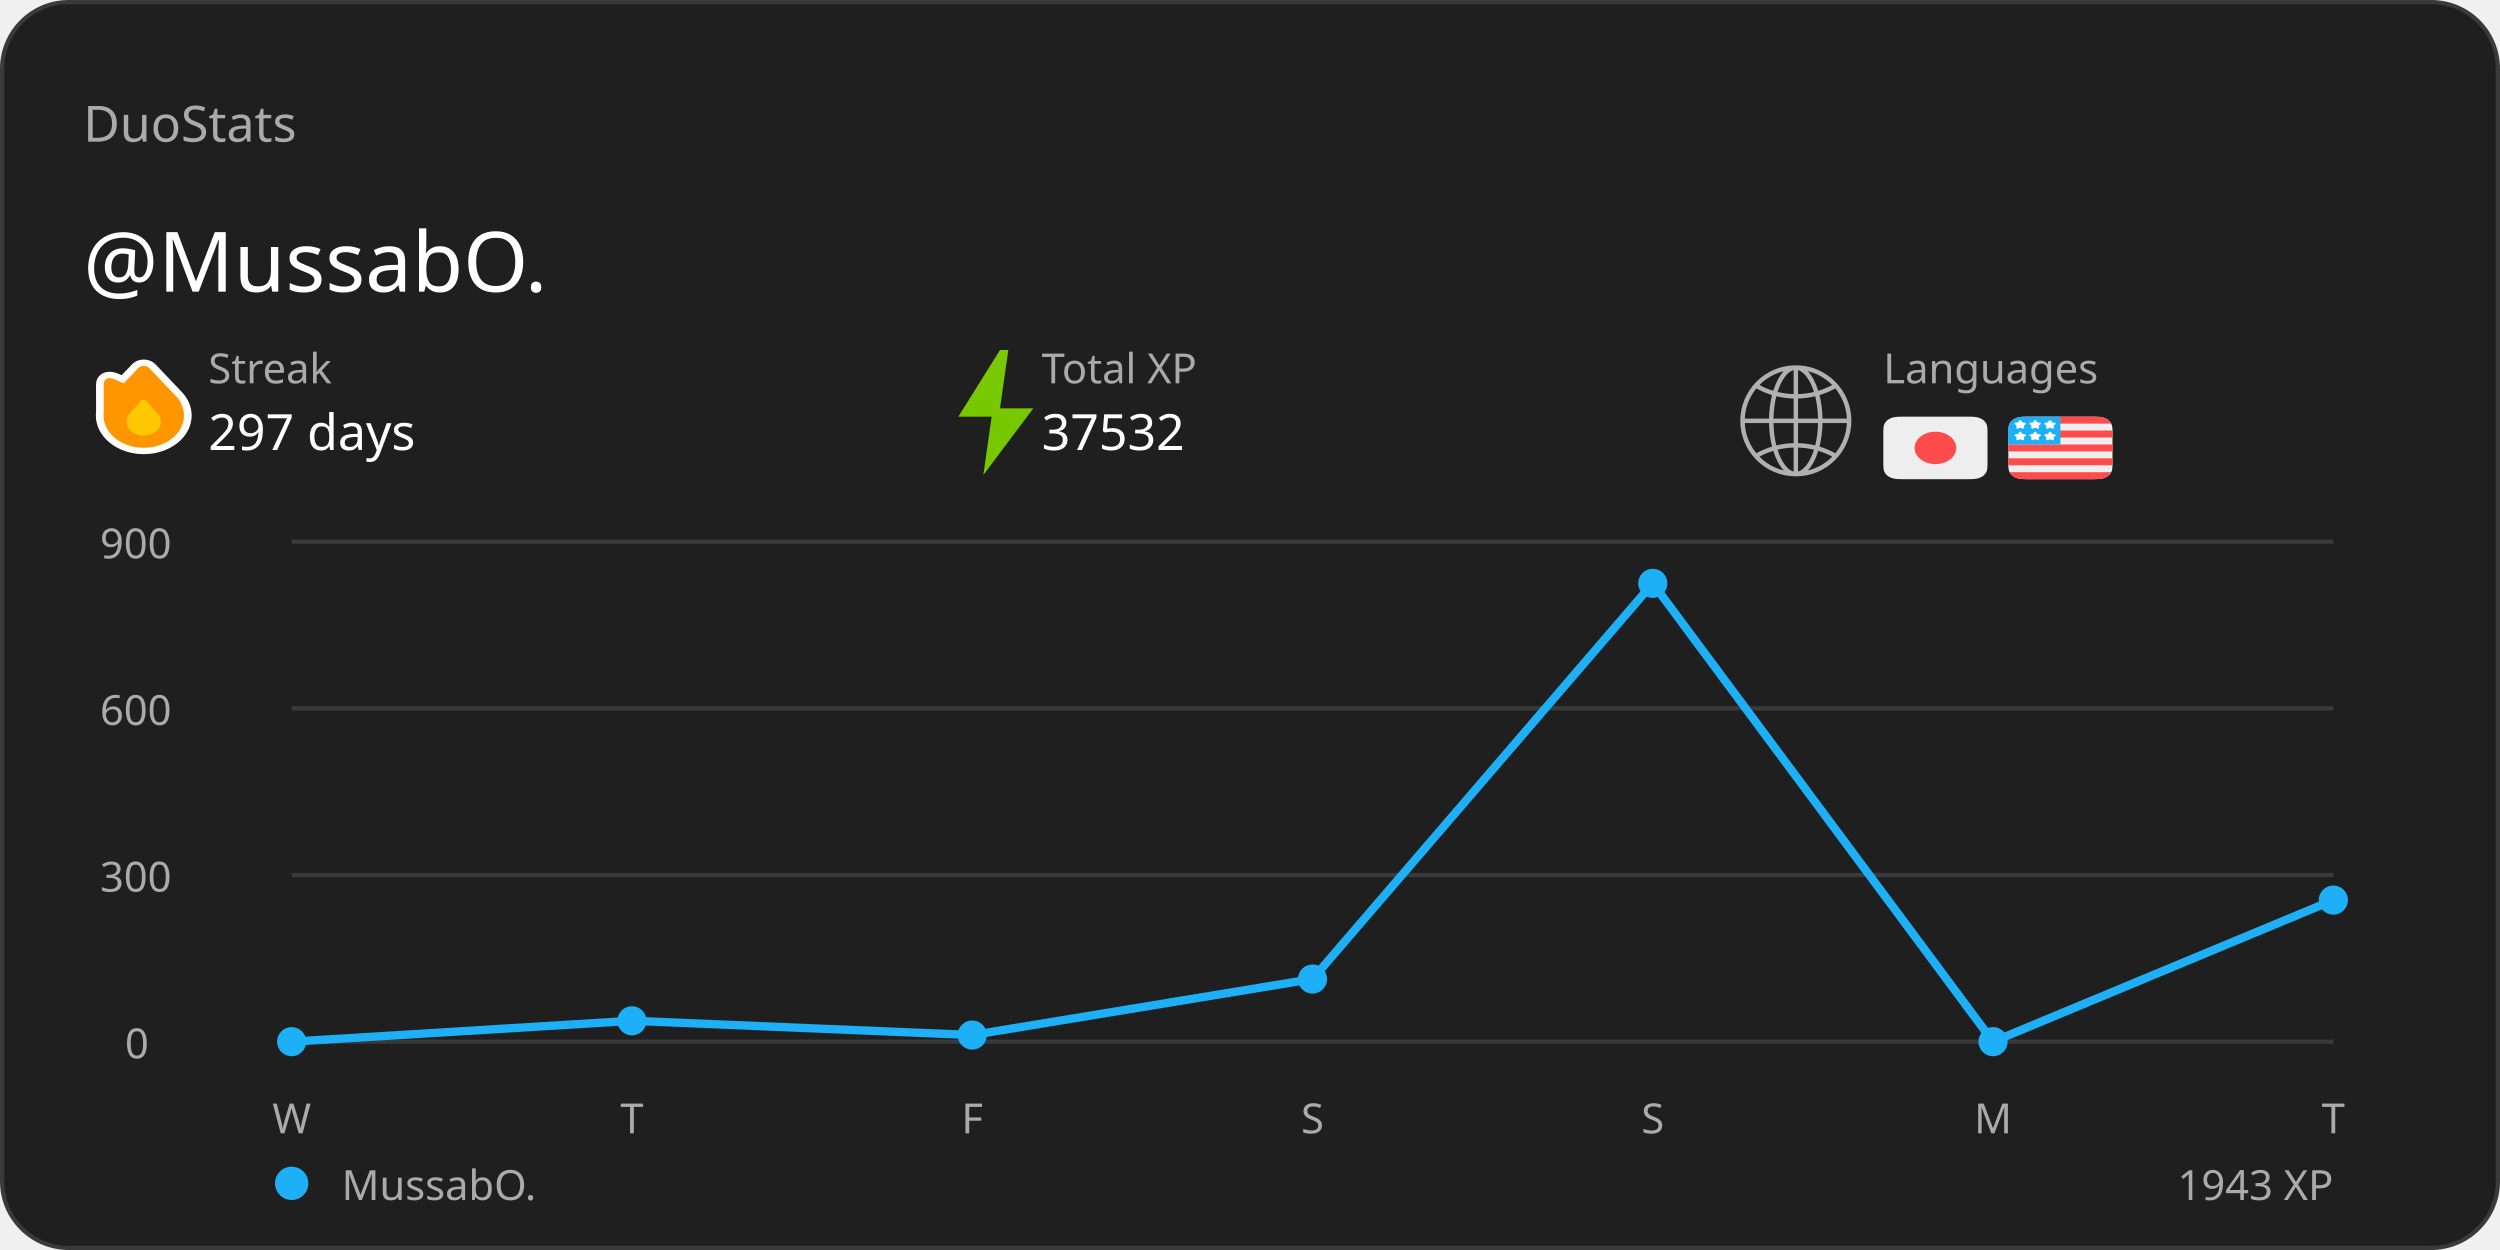
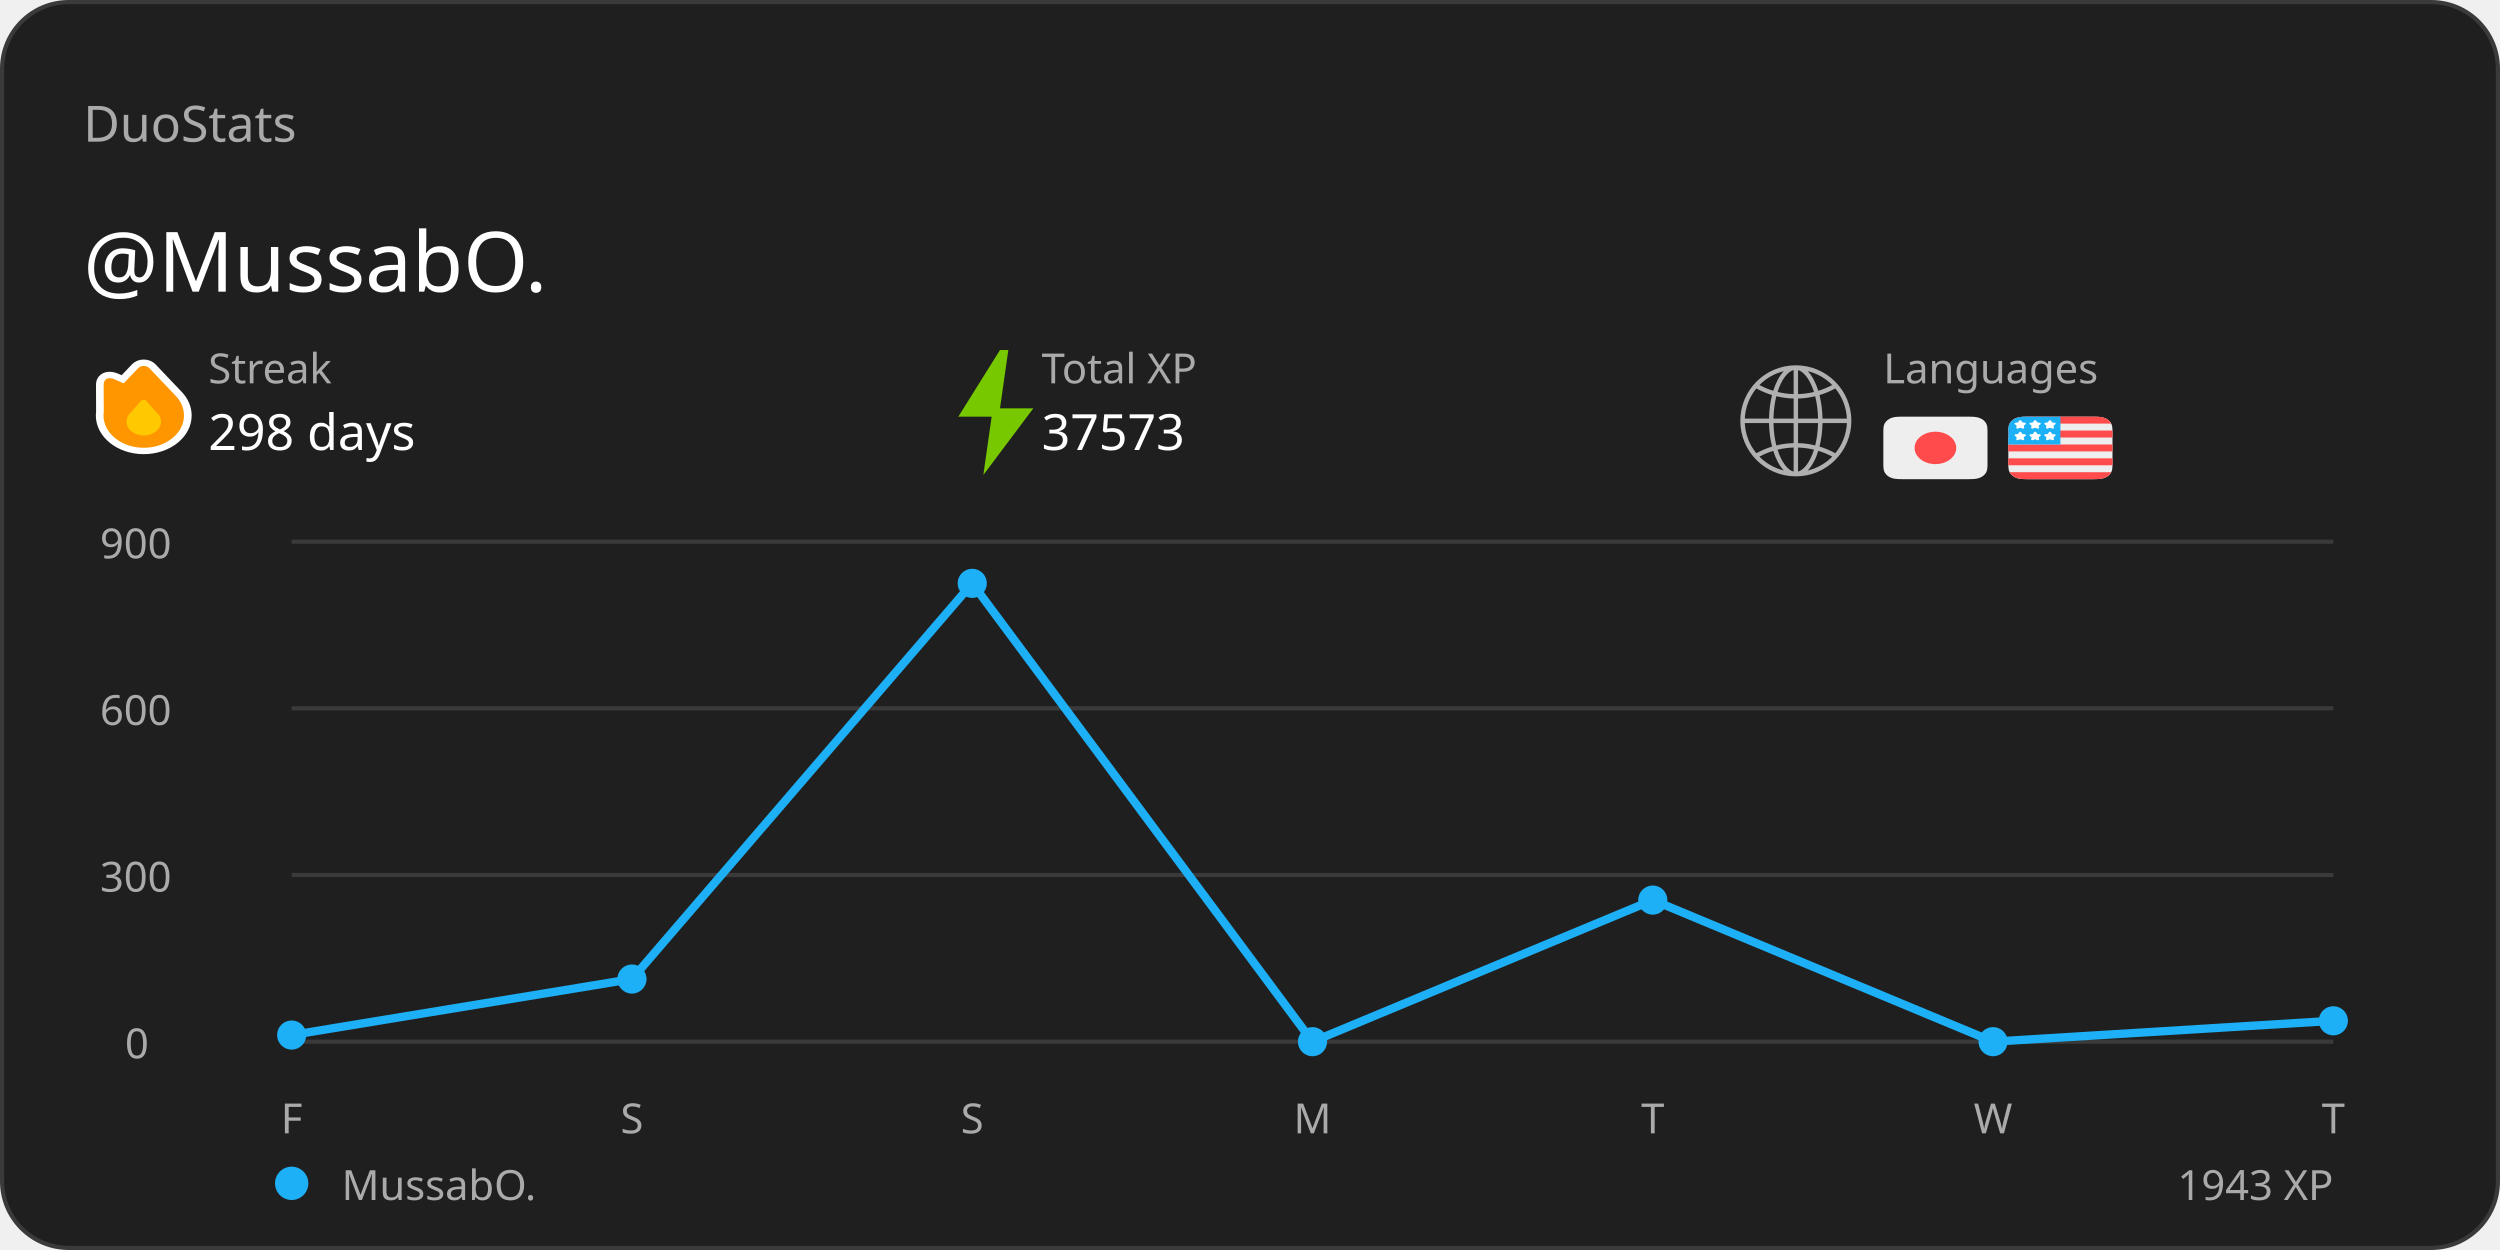
<svg xmlns="http://www.w3.org/2000/svg" width="600" height="300" viewBox="0 0 600 300">
  <rect x="0.5" y="0.5" width="599" height="299" rx="16" fill="#1F1F1F" stroke="#3A3A3A" />
  <text x="20" y="34" fill="#AAAAAA" font-size="12" font-family="DIN Round Pro, system-ui, sans-serif">DuoStats</text>
  <text x="20" y="70" fill="#FFFFFF" font-size="20" font-family="DIN Round Pro, system-ui, sans-serif">@MussabO.</text>
  <g transform="translate(23, 86) scale(0.92, 0.7666667)">
    <g id="Page-1" stroke="none" stroke-width="1" fill="none" fill-rule="evenodd">
      <g id="streak" transform="translate(1, 1)" fill-rule="nonzero">
        <g id="Group" fill="#FF9600" stroke="#FFFFFF" stroke-width="2">
          <path d="M0.068,15.675 L0.044,7.216 C0.039,5.334 1.25,3.942 3.056,4.246 C3.413,4.306 3.998,4.491 4.306,4.656 L5.997,5.561 L9.247,1.464 C9.793,0.776 10.622,0.376 11.5,0.376 C12.378,0.376 13.207,0.776 13.753,1.464 L20.523,10 C22.123,11.939 22.999,14.375 23,16.889 C23,23.034 17.843,28 11.5,28 C5.157,28 0,23.034 0,16.889 C0,16.481 0.023,16.076 0.068,15.675 Z" id="Path" />
        </g>
        <g id="Group" transform="translate(7, 11)" fill="#FFC800">
          <path d="M1.012,5.077 C1.026,5.04 1.046,5.005 1.069,4.973 L3.719,1.364 C3.893,1.127 4.17,0.987 4.464,0.987 C4.758,0.987 5.035,1.127 5.209,1.364 L7.732,4.8 C8.541,5.595 8.998,6.681 9,7.815 C9,10.208 6.985,12.148 4.5,12.148 C2.015,12.148 0,10.208 0,7.815 C0,6.776 0.38,5.823 1.012,5.077 L1.012,5.077 Z" id="Path" />
        </g>
      </g>
    </g>
  </g>
  <text x="50" y="92" fill="#AAAAAA" font-size="10" font-family="DIN Round Pro, system-ui, sans-serif">Streak</text>
-   <text x="50" y="108" fill="#FFFFFF" font-size="12" font-family="DIN Round Pro, system-ui, sans-serif">297 days</text>
+   <text x="50" y="108" fill="#FFFFFF" font-size="12" font-family="DIN Round Pro, system-ui, sans-serif">298 days</text>
  <path d="M240 84 230 100h8l-2 14 12-16h-8l2-14z" fill="#78C800" />
  <text x="250" y="92" fill="#AAAAAA" font-size="10" font-family="DIN Round Pro, system-ui, sans-serif">Total XP</text>
-   <text x="250" y="108" fill="#FFFFFF" font-size="12" font-family="DIN Round Pro, system-ui, sans-serif">37532</text>
+   <text x="250" y="108" fill="#FFFFFF" font-size="12" font-family="DIN Round Pro, system-ui, sans-serif">37573</text>
  <g transform="translate(415, 85) scale(1.0, 1.0)">
    <g id="SVGRepo_bgCarrier" stroke-width="0" />
    <g id="SVGRepo_tracerCarrier" stroke-linecap="round" stroke-linejoin="round" />
    <g id="SVGRepo_iconCarrier">
      <g id="icomoon-ignore"> </g>
      <path d="M16 2.672c-0.004 0-0.007 0-0.011 0-0.002 0-0.003 0-0.005 0-0.005 0-0.010 0.001-0.016 0.001-7.347 0.017-13.296 5.977-13.296 13.327 0 7.348 5.949 13.309 13.296 13.327 0.005 0 0.010 0.001 0.016 0.001 0.002 0 0.004 0 0.005 0 0.004 0 0.008 0 0.011 0 7.36 0 13.328-5.968 13.328-13.328s-5.968-13.328-13.328-13.328zM16.533 10.648c1.413-0.039 2.788-0.225 4.112-0.548 0.399 1.571 0.647 3.382 0.686 5.367h-4.798v-4.819zM16.533 9.582v-5.759c1.437 0.398 2.893 2.314 3.821 5.252-1.231 0.297-2.509 0.47-3.821 0.507zM15.467 3.81v5.772c-1.323-0.037-2.611-0.213-3.852-0.515 0.936-2.956 2.405-4.879 3.852-5.256zM15.467 10.647v4.82h-4.831c0.039-1.988 0.287-3.801 0.687-5.373 1.334 0.326 2.72 0.515 4.144 0.553zM9.563 15.467h-5.811c0.118-2.741 1.139-5.252 2.773-7.241 1.187 0.654 2.446 1.189 3.766 1.589-0.431 1.7-0.689 3.617-0.728 5.652zM9.563 16.533c0.039 2.034 0.297 3.951 0.728 5.651-1.319 0.401-2.579 0.936-3.766 1.59-1.635-1.989-2.656-4.5-2.773-7.241h5.811zM10.636 16.533h4.831v4.814c-1.424 0.038-2.81 0.228-4.145 0.555-0.399-1.571-0.647-3.383-0.686-5.369zM15.467 22.412v5.778c-1.448-0.378-2.919-2.303-3.854-5.263 1.241-0.302 2.53-0.478 3.854-0.515zM16.533 28.178v-5.765c1.313 0.038 2.591 0.211 3.822 0.508-0.928 2.941-2.384 4.86-3.822 5.257zM16.533 21.347v-4.814h4.798c-0.039 1.983-0.286 3.791-0.684 5.361-1.325-0.323-2.7-0.51-4.113-0.548zM22.404 16.533h5.845c-0.118 2.741-1.138 5.251-2.773 7.24-1.197-0.658-2.467-1.197-3.797-1.599 0.43-1.698 0.687-3.611 0.726-5.64zM22.404 15.467c-0.039-2.033-0.297-3.946-0.727-5.646 1.33-0.402 2.599-0.94 3.795-1.598 1.636 1.989 2.658 4.501 2.776 7.244h-5.845zM24.738 7.409c-1.061 0.564-2.18 1.031-3.35 1.385-0.623-2.005-1.498-3.642-2.533-4.717 2.27 0.545 4.297 1.719 5.883 3.332zM13.103 4.087c-1.029 1.073-1.9 2.702-2.521 4.697-1.158-0.353-2.268-0.815-3.319-1.375 1.575-1.602 3.587-2.774 5.84-3.322zM7.259 24.587c1.052-0.561 2.163-1.024 3.322-1.377 0.621 1.997 1.492 3.629 2.522 4.702-2.255-0.549-4.268-1.721-5.844-3.326zM18.855 27.922c1.036-1.075 1.911-2.712 2.535-4.721 1.17 0.355 2.29 0.82 3.351 1.387-1.586 1.614-3.614 2.791-5.886 3.334z" fill="#b0b0b0"> </path>
    </g>
  </g>
  <text x="452" y="92" fill="#AAAAAA" font-size="10" font-family="DIN Round Pro, system-ui, sans-serif">Languages</text>
  <g transform="translate(452, 100) scale(0.3571429, 0.2777778)">
    <g clip-path="url(#clip0_129_1008)">
      <path fill-rule="evenodd" clip-rule="evenodd" d="M12.563 0H57.437C61.805 0 63.389 0.455 64.987 1.309C66.584 2.163 67.837 3.416 68.691 5.013C69.545 6.61 70 8.195 70 12.563V41.437C70 45.805 69.545 47.389 68.691 48.986C67.837 50.584 66.584 51.837 64.987 52.691C63.389 53.545 61.805 54 57.437 54H12.563C8.195 54 6.61 53.545 5.013 52.691C3.416 51.837 2.163 50.584 1.309 48.986C0.455 47.389 0 45.805 0 41.437V12.563C0 8.195 0.455 6.61 1.309 5.013C2.163 3.416 3.416 2.163 5.013 1.309C6.61 0.455 8.195 0 12.563 0Z" fill="#EEEEEE" />
      <path d="M35 41C42.732 41 49 34.732 49 27C49 19.268 42.732 13 35 13C27.268 13 21 19.268 21 27C21 34.732 27.268 41 35 41Z" fill="#FF4B4B" />
    </g>
    <defs>
      <clipPath id="clip0_129_1008">
        <rect width="70" height="54" fill="white" />
      </clipPath>
    </defs>
  </g>
  <g transform="translate(482, 100) scale(0.3571429, 0.2777778)">
    <g clip-path="url(#clip0_129_593)">
      <path fill-rule="evenodd" clip-rule="evenodd" d="M12.563 0H57.437C61.805 0 63.389 0.455 64.987 1.309C66.584 2.163 67.837 3.416 68.691 5.013C69.545 6.61 70 8.195 70 12.563V41.437C70 45.805 69.545 47.389 68.691 48.986C67.837 50.584 66.584 51.837 64.987 52.691C63.389 53.545 61.805 54 57.437 54H12.563C8.195 54 6.61 53.545 5.013 52.691C3.416 51.837 2.163 50.584 1.309 48.986C0.455 47.389 0 45.805 0 41.437V12.563C0 8.195 0.455 6.61 1.309 5.013C2.163 3.416 3.416 2.163 5.013 1.309C6.61 0.455 8.195 0 12.563 0Z" fill="#EEEEEE" />
      <path fill-rule="evenodd" clip-rule="evenodd" d="M12.563 0H57.437C61.805 0 63.389 0.455 64.987 1.309C66.584 2.163 67.837 3.416 68.691 5.013C68.863 5.335 69.019 5.656 69.158 6H0.842C0.981 5.656 1.137 5.335 1.309 5.013C2.163 3.416 3.416 2.163 5.013 1.309C6.61 0.455 8.195 0 12.563 0Z" fill="#FF4B4B" />
      <path fill-rule="evenodd" clip-rule="evenodd" d="M69.997 12C69.999 12.182 70 12.37 70 12.563V18H0V12.563C0 12.37 0.001 12.182 0.003 12H69.997Z" fill="#FF4B4B" />
      <path fill-rule="evenodd" clip-rule="evenodd" d="M70 24V30H0V24H70Z" fill="#FF4B4B" />
      <path fill-rule="evenodd" clip-rule="evenodd" d="M70 41.437C70 41.63 69.999 41.818 69.997 42H0.003C0.001 41.818 0 41.63 0 41.437V36H70V41.437Z" fill="#FF4B4B" />
      <path fill-rule="evenodd" clip-rule="evenodd" d="M69.158 48C69.019 48.344 68.863 48.665 68.691 48.986C67.837 50.584 66.584 51.837 64.987 52.691C63.389 53.545 61.805 54 57.437 54H12.563C8.195 54 6.61 53.545 5.013 52.691C3.416 51.837 2.163 50.584 1.309 48.986C1.137 48.665 0.981 48.344 0.842 48H69.158Z" fill="#FF4B4B" />
      <path fill-rule="evenodd" clip-rule="evenodd" d="M12.563 0H35V24H0V12.563C0 8.195 0.455 6.61 1.309 5.013C2.163 3.416 3.416 2.163 5.013 1.309C6.61 0.455 8.195 0 12.563 0Z" fill="#1CB0F6" />
      <path d="M27.806 9.602L26.531 10.273C26.13 10.483 25.635 10.329 25.424 9.929C25.341 9.769 25.312 9.586 25.342 9.409L25.586 7.988C25.609 7.853 25.564 7.715 25.466 7.62L24.434 6.614C24.11 6.298 24.103 5.779 24.419 5.455C24.545 5.326 24.71 5.242 24.888 5.216L26.314 5.009C26.45 4.989 26.567 4.904 26.628 4.781L27.266 3.489C27.466 3.083 27.957 2.916 28.363 3.117C28.525 3.196 28.655 3.327 28.735 3.489L29.373 4.781C29.434 4.904 29.551 4.989 29.687 5.009L31.113 5.216C31.561 5.281 31.871 5.697 31.806 6.145C31.78 6.323 31.696 6.488 31.567 6.614L30.535 7.62C30.437 7.715 30.392 7.853 30.415 7.988L30.659 9.409C30.735 9.855 30.436 10.278 29.99 10.355C29.812 10.385 29.629 10.356 29.47 10.273L28.194 9.602C28.073 9.538 27.928 9.538 27.806 9.602Z" fill="white" />
      <path d="M27.806 19.602L26.531 20.273C26.13 20.483 25.635 20.329 25.424 19.929C25.341 19.769 25.312 19.587 25.342 19.409L25.586 17.988C25.609 17.853 25.564 17.715 25.466 17.62L24.434 16.614C24.11 16.298 24.103 15.779 24.419 15.455C24.545 15.326 24.71 15.242 24.888 15.216L26.314 15.009C26.45 14.989 26.567 14.904 26.628 14.781L27.266 13.489C27.466 13.083 27.957 12.916 28.363 13.117C28.525 13.196 28.655 13.327 28.735 13.489L29.373 14.781C29.434 14.904 29.551 14.989 29.687 15.009L31.113 15.216C31.561 15.281 31.871 15.697 31.806 16.145C31.78 16.323 31.696 16.488 31.567 16.614L30.535 17.62C30.437 17.715 30.392 17.853 30.415 17.988L30.659 19.409C30.735 19.855 30.436 20.278 29.99 20.355C29.812 20.385 29.629 20.356 29.47 20.273L28.194 19.602C28.073 19.538 27.928 19.538 27.806 19.602Z" fill="white" />
      <path d="M17.806 9.602L16.531 10.273C16.13 10.483 15.635 10.329 15.425 9.929C15.341 9.769 15.312 9.586 15.342 9.409L15.586 7.988C15.609 7.853 15.564 7.715 15.466 7.62L14.434 6.614C14.11 6.298 14.103 5.779 14.419 5.455C14.545 5.326 14.71 5.242 14.888 5.216L16.314 5.009C16.45 4.989 16.567 4.904 16.628 4.781L17.266 3.489C17.466 3.083 17.957 2.916 18.363 3.117C18.525 3.196 18.655 3.327 18.735 3.489L19.373 4.781C19.434 4.904 19.551 4.989 19.687 5.009L21.113 5.216C21.561 5.281 21.871 5.697 21.806 6.145C21.78 6.323 21.696 6.488 21.567 6.614L20.535 7.62C20.437 7.715 20.392 7.853 20.415 7.988L20.659 9.409C20.735 9.855 20.436 10.278 19.99 10.355C19.812 10.385 19.629 10.356 19.47 10.273L18.194 9.602C18.073 9.538 17.928 9.538 17.806 9.602Z" fill="white" />
      <path d="M17.806 19.602L16.531 20.273C16.13 20.483 15.635 20.329 15.425 19.929C15.341 19.769 15.312 19.587 15.342 19.409L15.586 17.988C15.609 17.853 15.564 17.715 15.466 17.62L14.434 16.614C14.11 16.298 14.103 15.779 14.419 15.455C14.545 15.326 14.71 15.242 14.888 15.216L16.314 15.009C16.45 14.989 16.567 14.904 16.628 14.781L17.266 13.489C17.466 13.083 17.957 12.916 18.363 13.117C18.525 13.196 18.655 13.327 18.735 13.489L19.373 14.781C19.434 14.904 19.551 14.989 19.687 15.009L21.113 15.216C21.561 15.281 21.871 15.697 21.806 16.145C21.78 16.323 21.696 16.488 21.567 16.614L20.535 17.62C20.437 17.715 20.392 17.853 20.415 17.988L20.659 19.409C20.735 19.855 20.436 20.278 19.99 20.355C19.812 20.385 19.629 20.356 19.47 20.273L18.194 19.602C18.073 19.538 17.928 19.538 17.806 19.602Z" fill="white" />
      <path d="M7.807 9.602L6.531 10.273C6.13 10.483 5.635 10.329 5.424 9.929C5.341 9.769 5.312 9.586 5.342 9.409L5.586 7.988C5.609 7.853 5.564 7.715 5.466 7.62L4.434 6.614C4.11 6.298 4.103 5.779 4.419 5.455C4.545 5.326 4.71 5.242 4.888 5.216L6.314 5.009C6.45 4.989 6.567 4.904 6.628 4.781L7.266 3.489C7.466 3.083 7.957 2.916 8.363 3.117C8.525 3.196 8.655 3.327 8.735 3.489L9.373 4.781C9.434 4.904 9.551 4.989 9.687 5.009L11.113 5.216C11.561 5.281 11.871 5.697 11.806 6.145C11.78 6.323 11.696 6.488 11.567 6.614L10.535 7.62C10.437 7.715 10.392 7.853 10.415 7.988L10.659 9.409C10.735 9.855 10.436 10.278 9.99 10.355C9.812 10.385 9.629 10.356 9.47 10.273L8.194 9.602C8.073 9.538 7.928 9.538 7.807 9.602Z" fill="white" />
      <path d="M7.807 19.602L6.531 20.273C6.13 20.483 5.635 20.329 5.424 19.929C5.341 19.769 5.312 19.587 5.342 19.409L5.586 17.988C5.609 17.853 5.564 17.715 5.466 17.62L4.434 16.614C4.11 16.298 4.103 15.779 4.419 15.455C4.545 15.326 4.71 15.242 4.888 15.216L6.314 15.009C6.45 14.989 6.567 14.904 6.628 14.781L7.266 13.489C7.466 13.083 7.957 12.916 8.363 13.117C8.525 13.196 8.655 13.327 8.735 13.489L9.373 14.781C9.434 14.904 9.551 14.989 9.687 15.009L11.113 15.216C11.561 15.281 11.871 15.697 11.806 16.145C11.78 16.323 11.696 16.488 11.567 16.614L10.535 17.62C10.437 17.715 10.392 17.853 10.415 17.988L10.659 19.409C10.735 19.855 10.436 20.278 9.99 20.355C9.812 20.385 9.629 20.356 9.47 20.273L8.194 19.602C8.073 19.538 7.928 19.538 7.807 19.602Z" fill="white" />
    </g>
    <defs>
      <clipPath id="clip0_129_593">
        <rect width="70" height="54" fill="white" />
      </clipPath>
    </defs>
  </g>
  <g stroke="#3A3A3A" stroke-width="1">
    <line x1="70" y1="250" x2="560" y2="250" />
    <line x1="70" y1="210" x2="560" y2="210" />
    <line x1="70" y1="170" x2="560" y2="170" />
    <line x1="70" y1="130" x2="560" y2="130" />
  </g>
  <g fill="#AAAAAA" font-size="10" font-family="DIN Round Pro, system-ui, sans-serif">
    <text x="30" y="254">0</text>
    <text x="24" y="214">300</text>
    <text x="24" y="174">600</text>
    <text x="24" y="134">900</text>
  </g>
-   <polyline points="70.0,250.0 151.667,244.989 233.333,248.411 315.0,234.967 396.667,140.0 478.333,250.0 560.0,216.022" fill="none" stroke="#1DB0F6" stroke-width="2" stroke-linecap="round" stroke-linejoin="round" />
-   <circle cx="70.0" cy="250.0" r="3.5" fill="#1DB0F6" />
-   <circle cx="151.667" cy="244.989" r="3.5" fill="#1DB0F6" />
-   <circle cx="233.333" cy="248.411" r="3.5" fill="#1DB0F6" />
-   <circle cx="315.0" cy="234.967" r="3.5" fill="#1DB0F6" />
-   <circle cx="396.667" cy="140.0" r="3.5" fill="#1DB0F6" />
+   <polyline points="70.0,248.411 151.667,234.967 233.333,140.0 315.0,250.0 396.667,216.022 478.333,250.0 560.0,244.989" fill="none" stroke="#1DB0F6" stroke-width="2" stroke-linecap="round" stroke-linejoin="round" />
+   <circle cx="70.0" cy="248.411" r="3.5" fill="#1DB0F6" />
+   <circle cx="151.667" cy="234.967" r="3.5" fill="#1DB0F6" />
+   <circle cx="233.333" cy="140.0" r="3.5" fill="#1DB0F6" />
+   <circle cx="315.0" cy="250.0" r="3.5" fill="#1DB0F6" />
+   <circle cx="396.667" cy="216.022" r="3.5" fill="#1DB0F6" />
  <circle cx="478.333" cy="250.0" r="3.5" fill="#1DB0F6" />
-   <circle cx="560.0" cy="216.022" r="3.5" fill="#1DB0F6" />
-   <text x="70.0" y="272" fill="#AAAAAA" font-size="10" text-anchor="middle" font-family="DIN Round Pro, system-ui, sans-serif">W</text>
-   <text x="151.667" y="272" fill="#AAAAAA" font-size="10" text-anchor="middle" font-family="DIN Round Pro, system-ui, sans-serif">T</text>
-   <text x="233.333" y="272" fill="#AAAAAA" font-size="10" text-anchor="middle" font-family="DIN Round Pro, system-ui, sans-serif">F</text>
-   <text x="315.0" y="272" fill="#AAAAAA" font-size="10" text-anchor="middle" font-family="DIN Round Pro, system-ui, sans-serif">S</text>
-   <text x="396.667" y="272" fill="#AAAAAA" font-size="10" text-anchor="middle" font-family="DIN Round Pro, system-ui, sans-serif">S</text>
-   <text x="478.333" y="272" fill="#AAAAAA" font-size="10" text-anchor="middle" font-family="DIN Round Pro, system-ui, sans-serif">M</text>
+   <circle cx="560.0" cy="244.989" r="3.5" fill="#1DB0F6" />
+   <text x="70.0" y="272" fill="#AAAAAA" font-size="10" text-anchor="middle" font-family="DIN Round Pro, system-ui, sans-serif">F</text>
+   <text x="151.667" y="272" fill="#AAAAAA" font-size="10" text-anchor="middle" font-family="DIN Round Pro, system-ui, sans-serif">S</text>
+   <text x="233.333" y="272" fill="#AAAAAA" font-size="10" text-anchor="middle" font-family="DIN Round Pro, system-ui, sans-serif">S</text>
+   <text x="315.0" y="272" fill="#AAAAAA" font-size="10" text-anchor="middle" font-family="DIN Round Pro, system-ui, sans-serif">M</text>
+   <text x="396.667" y="272" fill="#AAAAAA" font-size="10" text-anchor="middle" font-family="DIN Round Pro, system-ui, sans-serif">T</text>
+   <text x="478.333" y="272" fill="#AAAAAA" font-size="10" text-anchor="middle" font-family="DIN Round Pro, system-ui, sans-serif">W</text>
  <text x="560.0" y="272" fill="#AAAAAA" font-size="10" text-anchor="middle" font-family="DIN Round Pro, system-ui, sans-serif">T</text>
  <circle cx="70" cy="284" r="4" fill="#1DB0F6" />
  <text x="82" y="288" fill="#AAAAAA" font-size="10" font-family="DIN Round Pro, system-ui, sans-serif">MussabO.</text>
  <text x="560" y="288" fill="#AAAAAA" font-size="10" text-anchor="end" font-family="DIN Round Pro, system-ui, sans-serif">1943 XP</text>
</svg>
